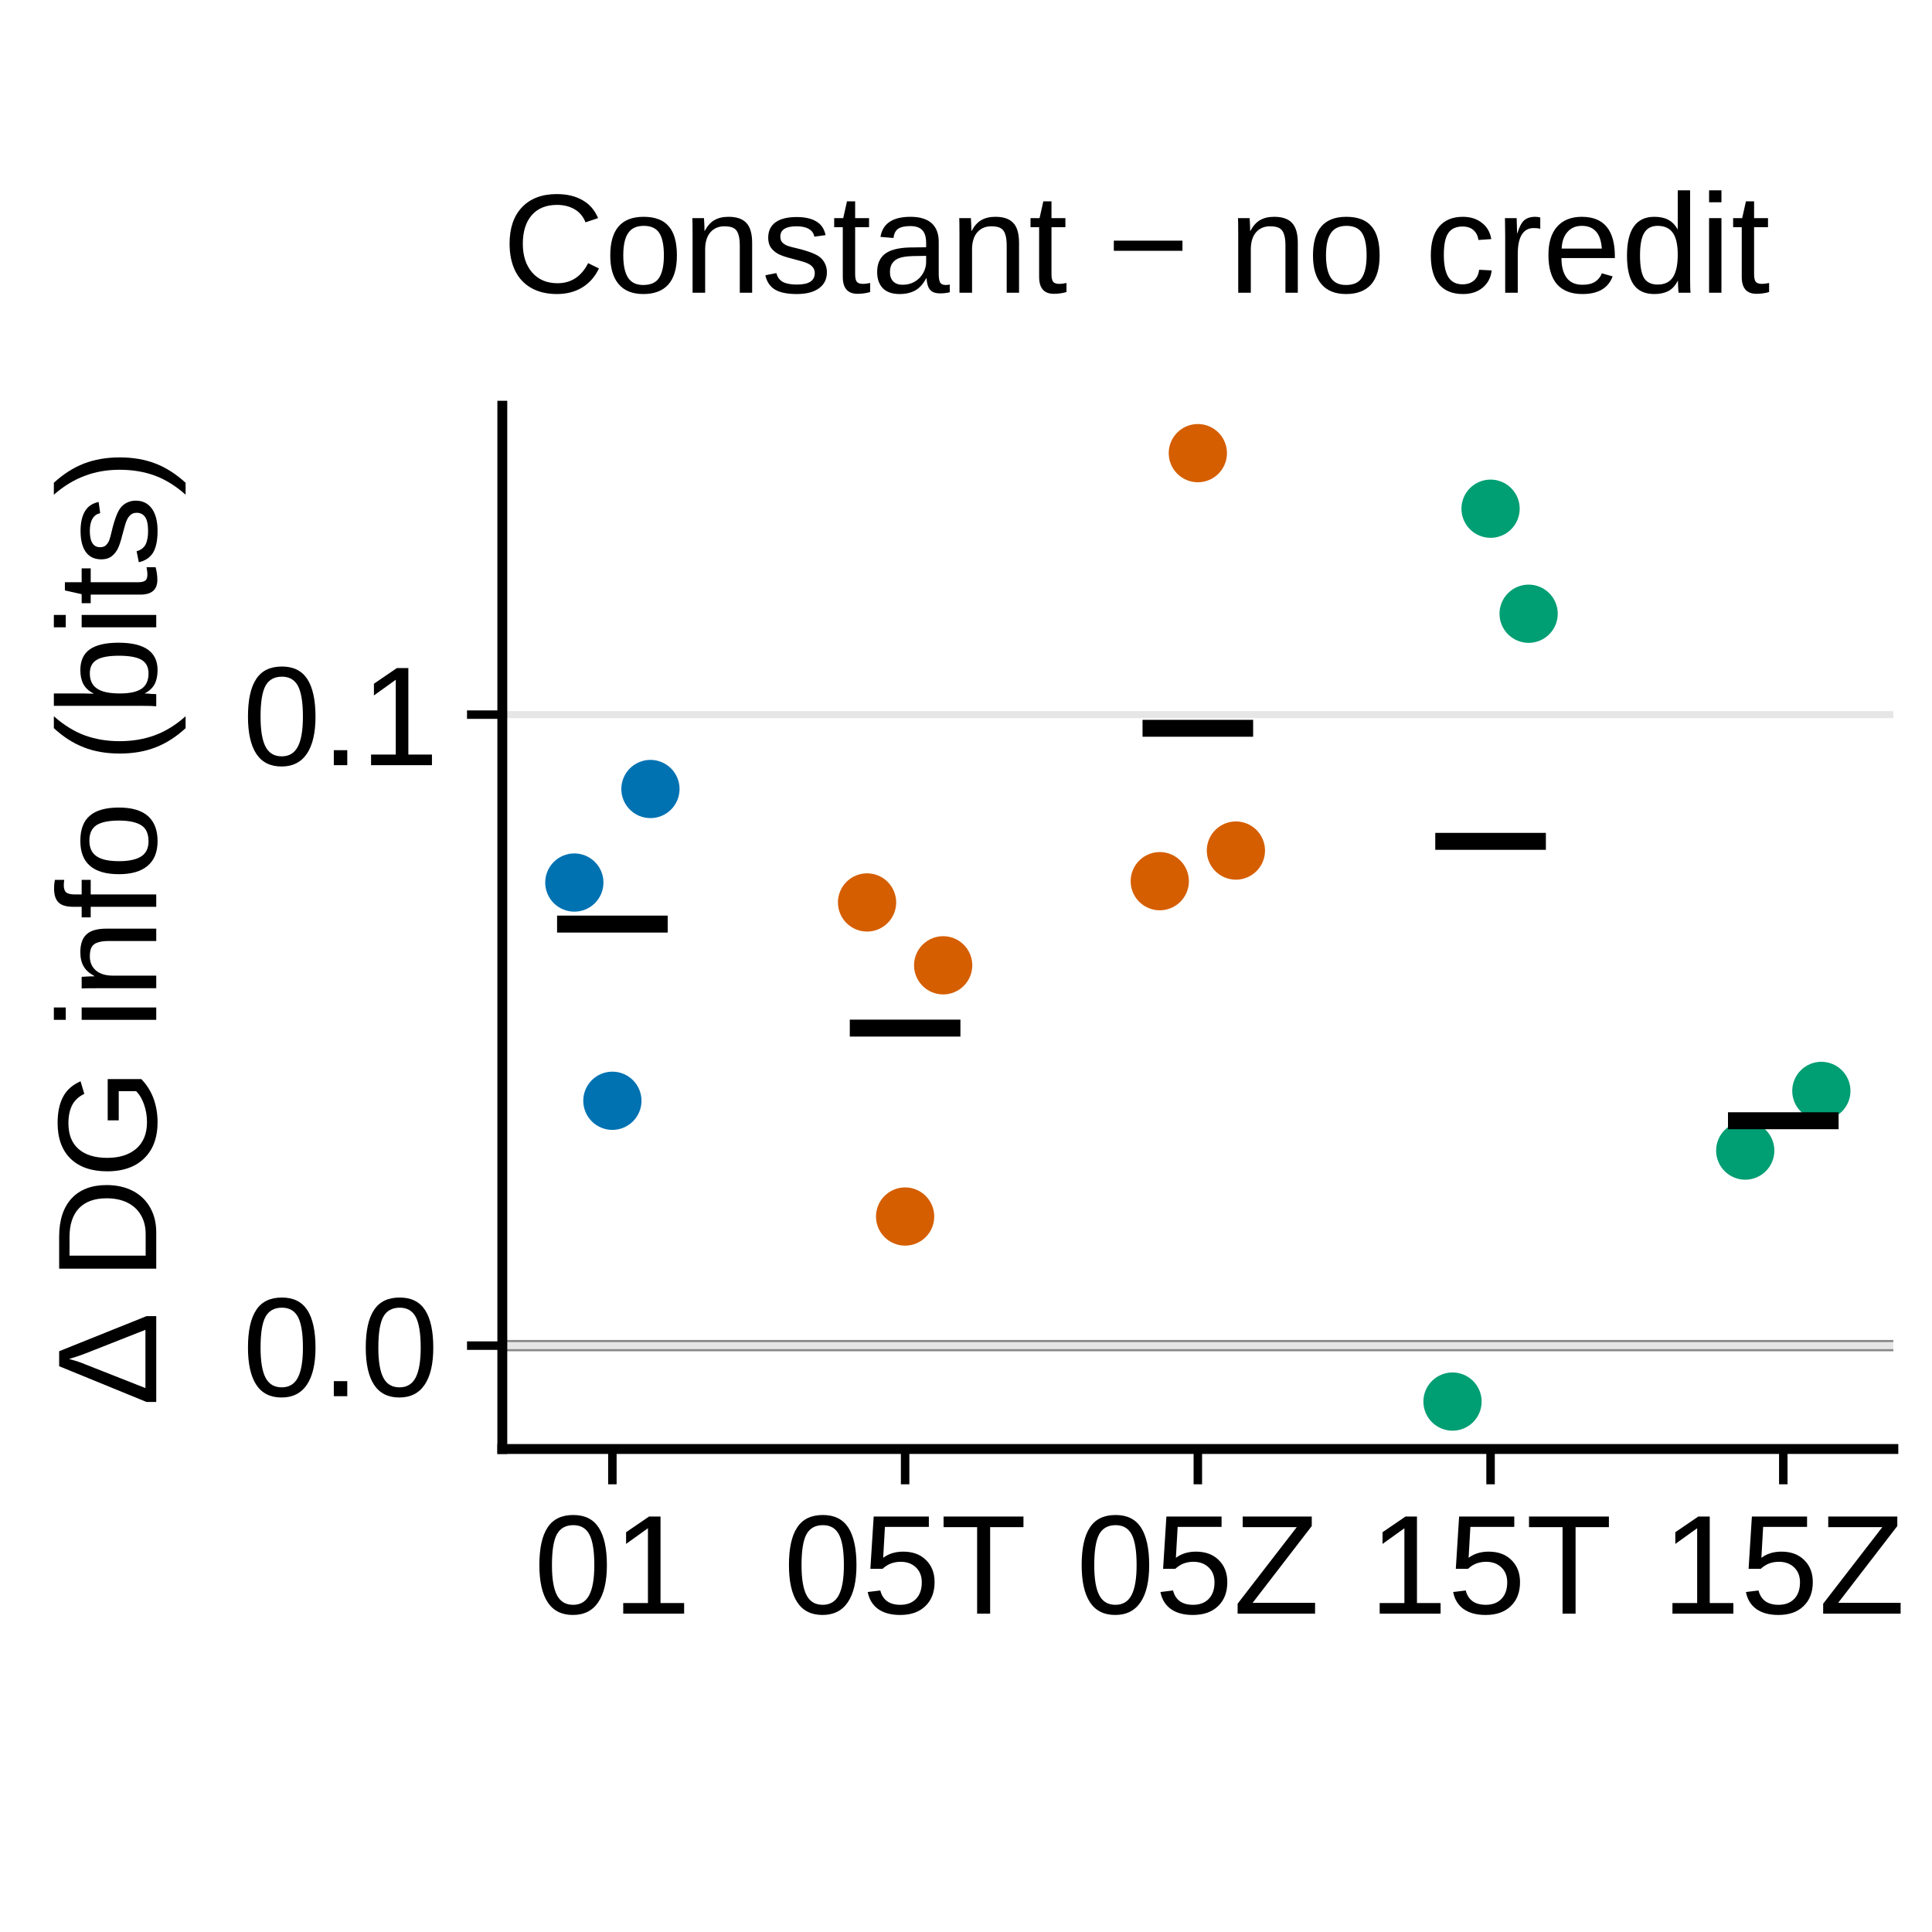
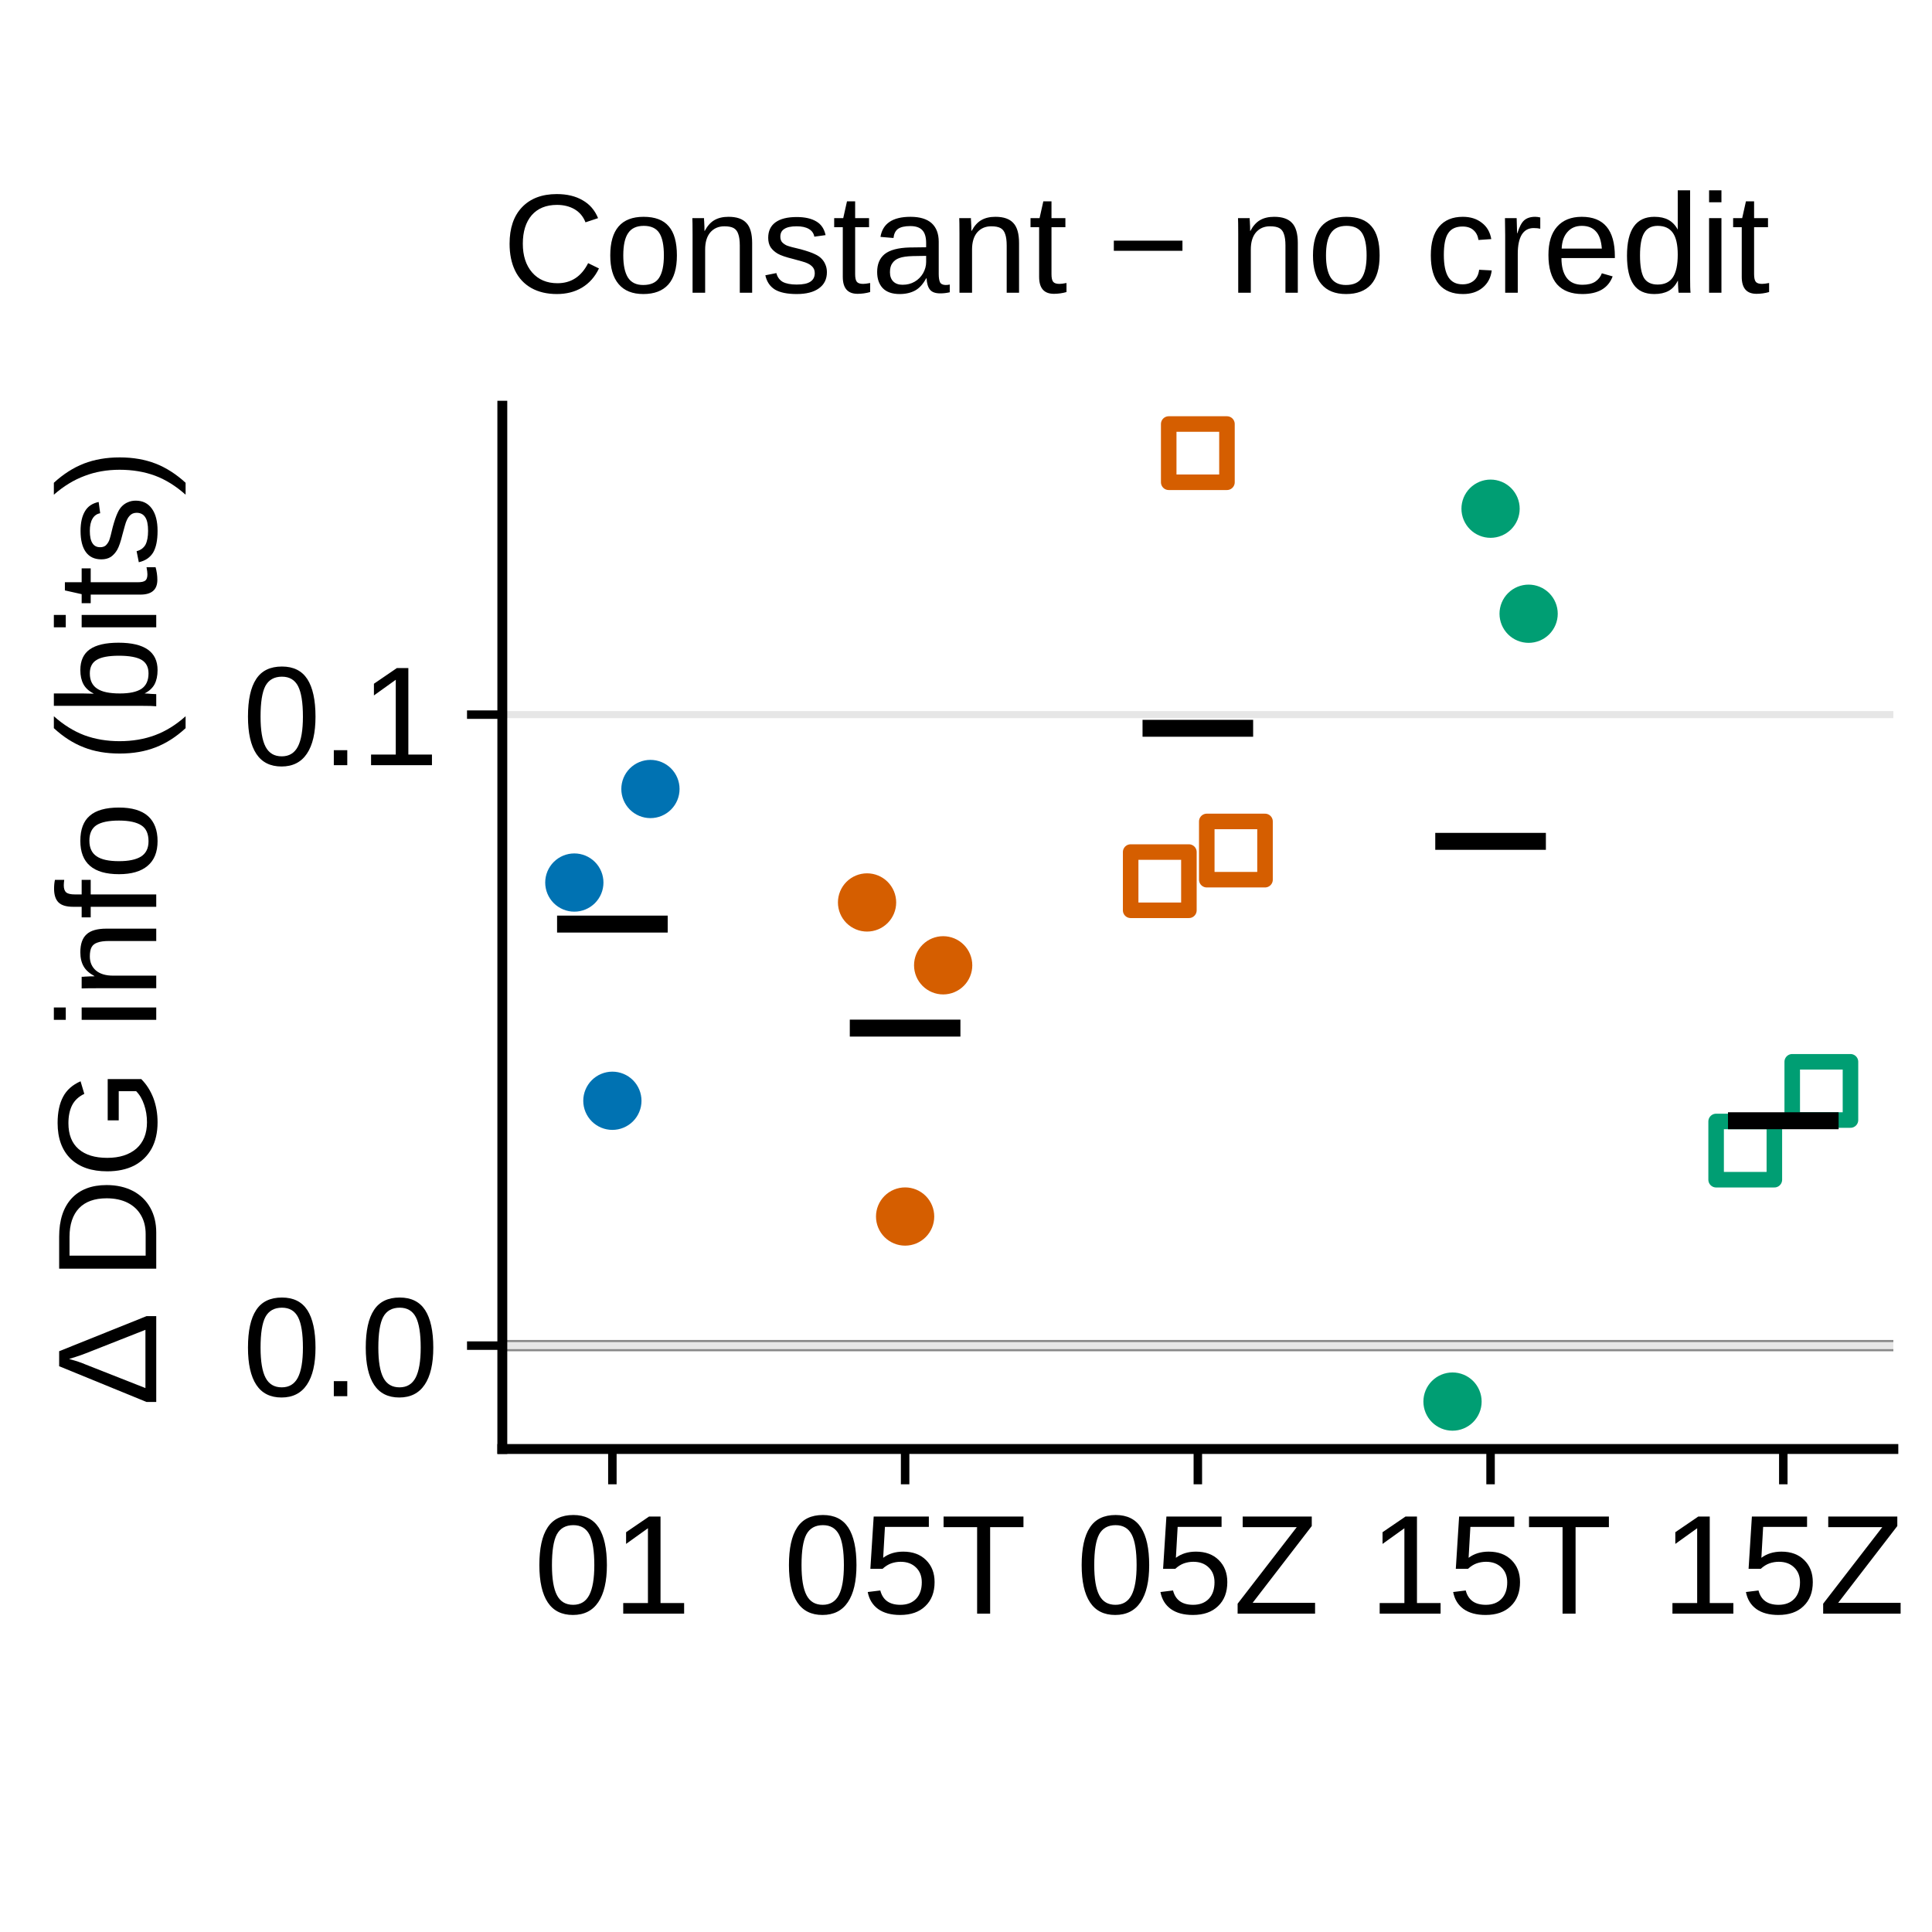
<svg xmlns="http://www.w3.org/2000/svg" xmlns:xlink="http://www.w3.org/1999/xlink" width="136.8pt" height="136.8pt" viewBox="0 0 136.8 136.8" version="1.1">
  <defs>
    <style type="text/css">*{stroke-linejoin: round; stroke-linecap: butt}</style>
  </defs>
  <g id="figure_1">
    <g id="patch_1">
      <path d="M 0 136.8 L 136.8 136.8 L 136.8 0 L 0 0 z " style="fill: #ffffff" />
    </g>
    <g id="axes_1">
      <g id="patch_2">
        <path d="M 35.568 102.6 L 134.064 102.6 L 134.064 28.728 L 35.568 28.728 z " style="fill: #ffffff" />
      </g>
      <g id="line2d_1">
        <path d="M 35.568 95.28 L 134.064 95.28 " clip-path="url(#p9d9f236fc2)" style="fill: none; stroke: #888888; stroke-width: 0.8; stroke-linecap: square" />
      </g>
      <g id="matplotlib.axis_1">
        <g id="xtick_1">
          <g id="line2d_2">
            <defs>
              <path id="mfab95a4aac" d="M 0 0 L 0 2.5 " style="stroke: #000000; stroke-width: 0.6" />
            </defs>
            <g>
              <use xlink:href="#mfab95a4aac" x="43.361" y="102.6" style="stroke: #000000; stroke-width: 0.6" />
            </g>
          </g>
          <g id="text_1">
            <text style="font-size: 10px; font-family: 'Arial'; text-anchor: middle" x="43.361" y="114.258" transform="rotate(-0 43.36145 114.2578)">01</text>
          </g>
        </g>
        <g id="xtick_2">
          <g id="line2d_3">
            <g>
              <use xlink:href="#mfab95a4aac" x="64.089" y="102.6" style="stroke: #000000; stroke-width: 0.6" />
            </g>
          </g>
          <g id="text_2">
            <text style="font-size: 10px; font-family: 'Arial'; text-anchor: middle" x="64.089" y="114.258" transform="rotate(-0 64.08873 114.2578)">05T</text>
          </g>
        </g>
        <g id="xtick_3">
          <g id="line2d_4">
            <g>
              <use xlink:href="#mfab95a4aac" x="84.816" y="102.6" style="stroke: #000000; stroke-width: 0.6" />
            </g>
          </g>
          <g id="text_3">
            <text style="font-size: 10px; font-family: 'Arial'; text-anchor: middle" x="84.816" y="114.258" transform="rotate(-0 84.816 114.2578)">05Z</text>
          </g>
        </g>
        <g id="xtick_4">
          <g id="line2d_5">
            <g>
              <use xlink:href="#mfab95a4aac" x="105.543" y="102.6" style="stroke: #000000; stroke-width: 0.6" />
            </g>
          </g>
          <g id="text_4">
            <text style="font-size: 10px; font-family: 'Arial'; text-anchor: middle" x="105.543" y="114.258" transform="rotate(-0 105.5433 114.2578)">15T</text>
          </g>
        </g>
        <g id="xtick_5">
          <g id="line2d_6">
            <g>
              <use xlink:href="#mfab95a4aac" x="126.271" y="102.6" style="stroke: #000000; stroke-width: 0.6" />
            </g>
          </g>
          <g id="text_5">
            <text style="font-size: 10px; font-family: 'Arial'; text-anchor: middle" x="126.271" y="114.258" transform="rotate(-0 126.2705 114.2578)">15Z</text>
          </g>
        </g>
      </g>
      <g id="matplotlib.axis_2">
        <g id="ytick_1">
          <g id="line2d_7">
            <path d="M 35.568 95.28 L 134.064 95.28 " clip-path="url(#p9d9f236fc2)" style="fill: none; stroke: #e6e6e6; stroke-width: 0.5; stroke-linecap: square" />
          </g>
          <g id="line2d_8">
            <defs>
              <path id="m4221a28062" d="M 0 0 L -2.5 0 " style="stroke: #000000; stroke-width: 0.6" />
            </defs>
            <g>
              <use xlink:href="#m4221a28062" x="35.568" y="95.28" style="stroke: #000000; stroke-width: 0.6" />
            </g>
          </g>
          <g id="text_6">
            <text style="font-size: 10px; font-family: 'Arial'; text-anchor: end" x="31.068" y="98.859" transform="rotate(-0 31.068 98.85877)">0.0</text>
          </g>
        </g>
        <g id="ytick_2">
          <g id="line2d_9">
            <path d="M 35.568 50.601 L 134.064 50.601 " clip-path="url(#p9d9f236fc2)" style="fill: none; stroke: #e6e6e6; stroke-width: 0.5; stroke-linecap: square" />
          </g>
          <g id="line2d_10">
            <g>
              <use xlink:href="#m4221a28062" x="35.568" y="50.601" style="stroke: #000000; stroke-width: 0.6" />
            </g>
          </g>
          <g id="text_7">
            <text style="font-size: 10px; font-family: 'Arial'; text-anchor: end" x="31.068" y="54.18" transform="rotate(-0 31.068 54.17985)">0.1</text>
          </g>
        </g>
        <g id="text_8">
          <text style="font-size: 10px; font-family: 'Arial'; text-anchor: middle" x="11.063" y="65.664" transform="rotate(-90 11.06331 65.664)">Δ DG info (bits)</text>
        </g>
      </g>
      <g id="patch_3">
        <path d="M 35.568 102.6 L 35.568 28.728 " style="fill: none; stroke: #000000; stroke-width: 0.7; stroke-linejoin: miter; stroke-linecap: square" />
      </g>
      <g id="patch_4">
        <path d="M 35.568 102.6 L 134.064 102.6 " style="fill: none; stroke: #000000; stroke-width: 0.7; stroke-linejoin: miter; stroke-linecap: square" />
      </g>
      <g id="PathCollection_1">
        <defs>
          <path id="m82a236dd07" d="M 0 2.062 C 0.547 2.062 1.071 1.844 1.458 1.458 C 1.844 1.071 2.062 0.547 2.062 0 C 2.062 -0.547 1.844 -1.071 1.458 -1.458 C 1.071 -1.844 0.547 -2.062 0 -2.062 C -0.547 -2.062 -1.071 -1.844 -1.458 -1.458 C -1.844 -1.071 -2.062 -0.547 -2.062 0 C -2.062 0.547 -1.844 1.071 -1.458 1.458 C -1.071 1.844 -0.547 2.062 0 2.062 z " />
        </defs>
        <g clip-path="url(#p9d9f236fc2)">
          <use xlink:href="#m82a236dd07" x="40.667" y="62.491" style="fill: #0072b2" />
          <use xlink:href="#m82a236dd07" x="43.361" y="77.943" style="fill: #0072b2" />
          <use xlink:href="#m82a236dd07" x="46.056" y="55.867" style="fill: #0072b2" />
        </g>
      </g>
      <g id="PathCollection_2">
        <defs>
          <path id="mc3ab7299a1" d="M 0 2.062 C 0.547 2.062 1.071 1.844 1.458 1.458 C 1.844 1.071 2.062 0.547 2.062 0 C 2.062 -0.547 1.844 -1.071 1.458 -1.458 C 1.071 -1.844 0.547 -2.062 0 -2.062 C -0.547 -2.062 -1.071 -1.844 -1.458 -1.458 C -1.844 -1.071 -2.062 -0.547 -2.062 0 C -2.062 0.547 -1.844 1.071 -1.458 1.458 C -1.071 1.844 -0.547 2.062 0 2.062 z " />
        </defs>
        <g clip-path="url(#p9d9f236fc2)">
          <use xlink:href="#mc3ab7299a1" x="61.394" y="63.9" style="fill: #d55e00" />
          <use xlink:href="#mc3ab7299a1" x="64.089" y="86.139" style="fill: #d55e00" />
          <use xlink:href="#mc3ab7299a1" x="66.783" y="68.351" style="fill: #d55e00" />
        </g>
      </g>
      <g id="PathCollection_3">
+         <defs>
+           <path id="mf6ff0908b7" d="M -2.062 2.062 L 2.062 2.062 L 2.062 -2.062 L -2.062 -2.062 z " style="stroke: #d55e00; stroke-width: 1.1" />
+         </defs>
        <g clip-path="url(#p9d9f236fc2)">
-           <use xlink:href="#mc3ab7299a1" x="82.121" y="62.394" style="fill: #d55e00" />
-           <use xlink:href="#mc3ab7299a1" x="84.816" y="32.086" style="fill: #d55e00" />
-           <use xlink:href="#mc3ab7299a1" x="87.511" y="60.226" style="fill: #d55e00" />
+           <use xlink:href="#mf6ff0908b7" x="82.121" y="62.394" style="fill: #ffffff; stroke: #d55e00; stroke-width: 1.1" />
+           <use xlink:href="#mf6ff0908b7" x="84.816" y="32.086" style="fill: #ffffff; stroke: #d55e00; stroke-width: 1.1" />
+           <use xlink:href="#mf6ff0908b7" x="87.511" y="60.226" style="fill: #ffffff; stroke: #d55e00; stroke-width: 1.1" />
        </g>
      </g>
      <g id="PathCollection_4">
        <defs>
          <path id="mbef5ed2ecf" d="M 0 2.062 C 0.547 2.062 1.071 1.844 1.458 1.458 C 1.844 1.071 2.062 0.547 2.062 0 C 2.062 -0.547 1.844 -1.071 1.458 -1.458 C 1.071 -1.844 0.547 -2.062 0 -2.062 C -0.547 -2.062 -1.071 -1.844 -1.458 -1.458 C -1.844 -1.071 -2.062 -0.547 -2.062 0 C -2.062 0.547 -1.844 1.071 -1.458 1.458 C -1.071 1.844 -0.547 2.062 0 2.062 z " />
        </defs>
        <g clip-path="url(#p9d9f236fc2)">
          <use xlink:href="#mbef5ed2ecf" x="102.849" y="99.242" style="fill: #009e73" />
          <use xlink:href="#mbef5ed2ecf" x="105.543" y="36.02" style="fill: #009e73" />
          <use xlink:href="#mbef5ed2ecf" x="108.238" y="43.457" style="fill: #009e73" />
        </g>
      </g>
      <g id="PathCollection_5">
+         <defs>
+           <path id="m524cc27ee6" d="M -2.062 2.062 L 2.062 2.062 L 2.062 -2.062 L -2.062 -2.062 z " style="stroke: #009e73; stroke-width: 1.1" />
+         </defs>
        <g clip-path="url(#p9d9f236fc2)">
-           <use xlink:href="#mbef5ed2ecf" x="123.576" y="81.47" style="fill: #009e73" />
-           <use xlink:href="#mbef5ed2ecf" x="128.965" y="77.245" style="fill: #009e73" />
+           <use xlink:href="#m524cc27ee6" x="123.576" y="81.47" style="fill: #ffffff; stroke: #009e73; stroke-width: 1.1" />
+           <use xlink:href="#m524cc27ee6" x="128.965" y="77.245" style="fill: #ffffff; stroke: #009e73; stroke-width: 1.1" />
        </g>
      </g>
      <g id="text_9">
        <text style="font-size: 10px; font-family: 'Arial'; text-anchor: start" x="35.568" y="20.728" transform="rotate(-0 35.568 20.728)">Constant − no credit</text>
      </g>
      <g id="line2d_11">
        <path d="M 40.045 65.433 L 46.678 65.433 " clip-path="url(#p9d9f236fc2)" style="fill: none; stroke: #000000; stroke-width: 1.2; stroke-linecap: square" />
      </g>
      <g id="line2d_12">
        <path d="M 60.772 72.797 L 67.405 72.797 " clip-path="url(#p9d9f236fc2)" style="fill: none; stroke: #000000; stroke-width: 1.2; stroke-linecap: square" />
      </g>
      <g id="line2d_13">
        <path d="M 81.5 51.568 L 88.132 51.568 " clip-path="url(#p9d9f236fc2)" style="fill: none; stroke: #000000; stroke-width: 1.2; stroke-linecap: square" />
      </g>
      <g id="line2d_14">
        <path d="M 102.227 59.573 L 108.86 59.573 " clip-path="url(#p9d9f236fc2)" style="fill: none; stroke: #000000; stroke-width: 1.2; stroke-linecap: square" />
      </g>
      <g id="line2d_15">
        <path d="M 122.954 79.357 L 129.587 79.357 " clip-path="url(#p9d9f236fc2)" style="fill: none; stroke: #000000; stroke-width: 1.2; stroke-linecap: square" />
      </g>
    </g>
  </g>
  <defs>
    <clipPath id="p9d9f236fc2">
      <rect x="35.568" y="28.728" width="98.496" height="73.872" />
    </clipPath>
  </defs>
</svg>
